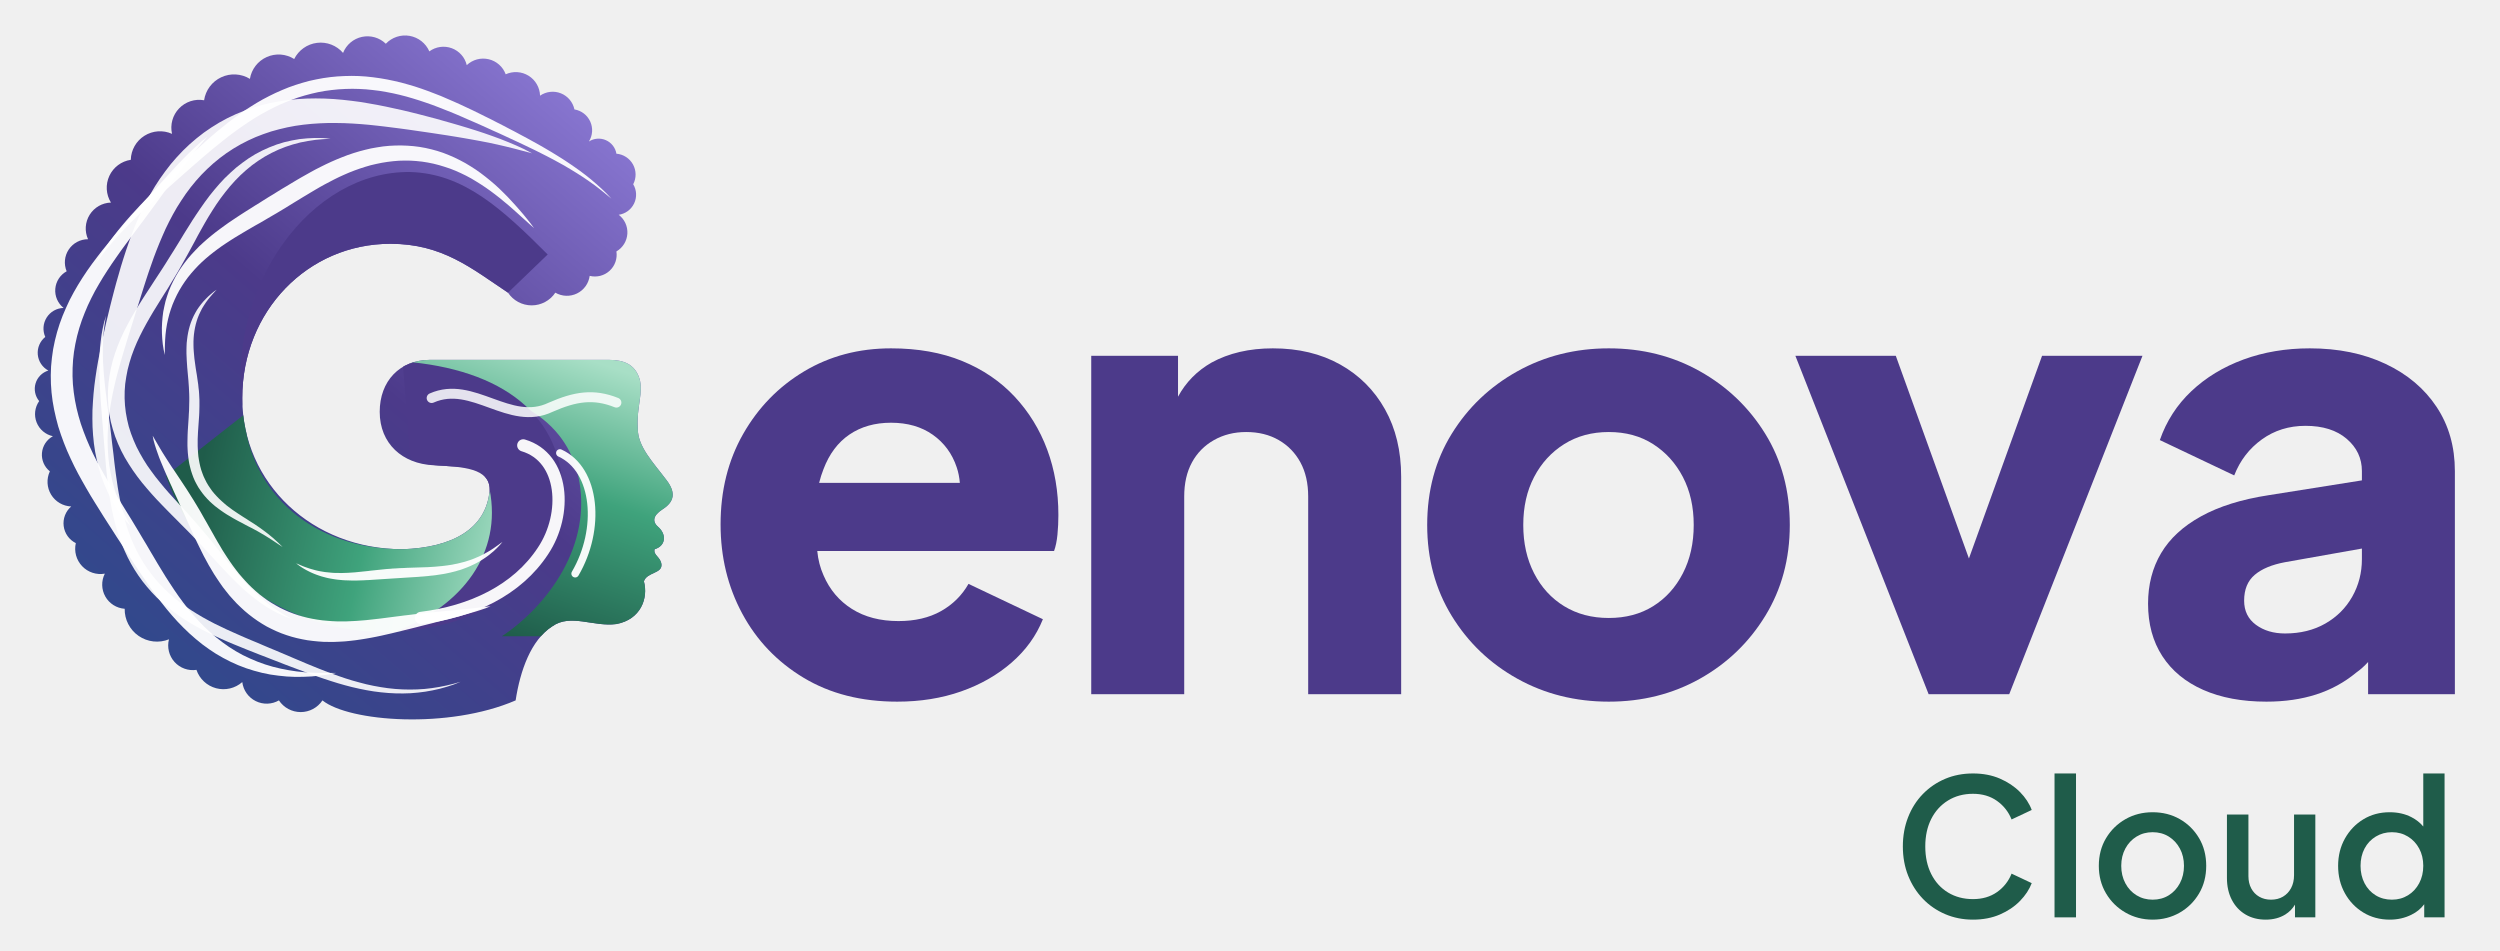
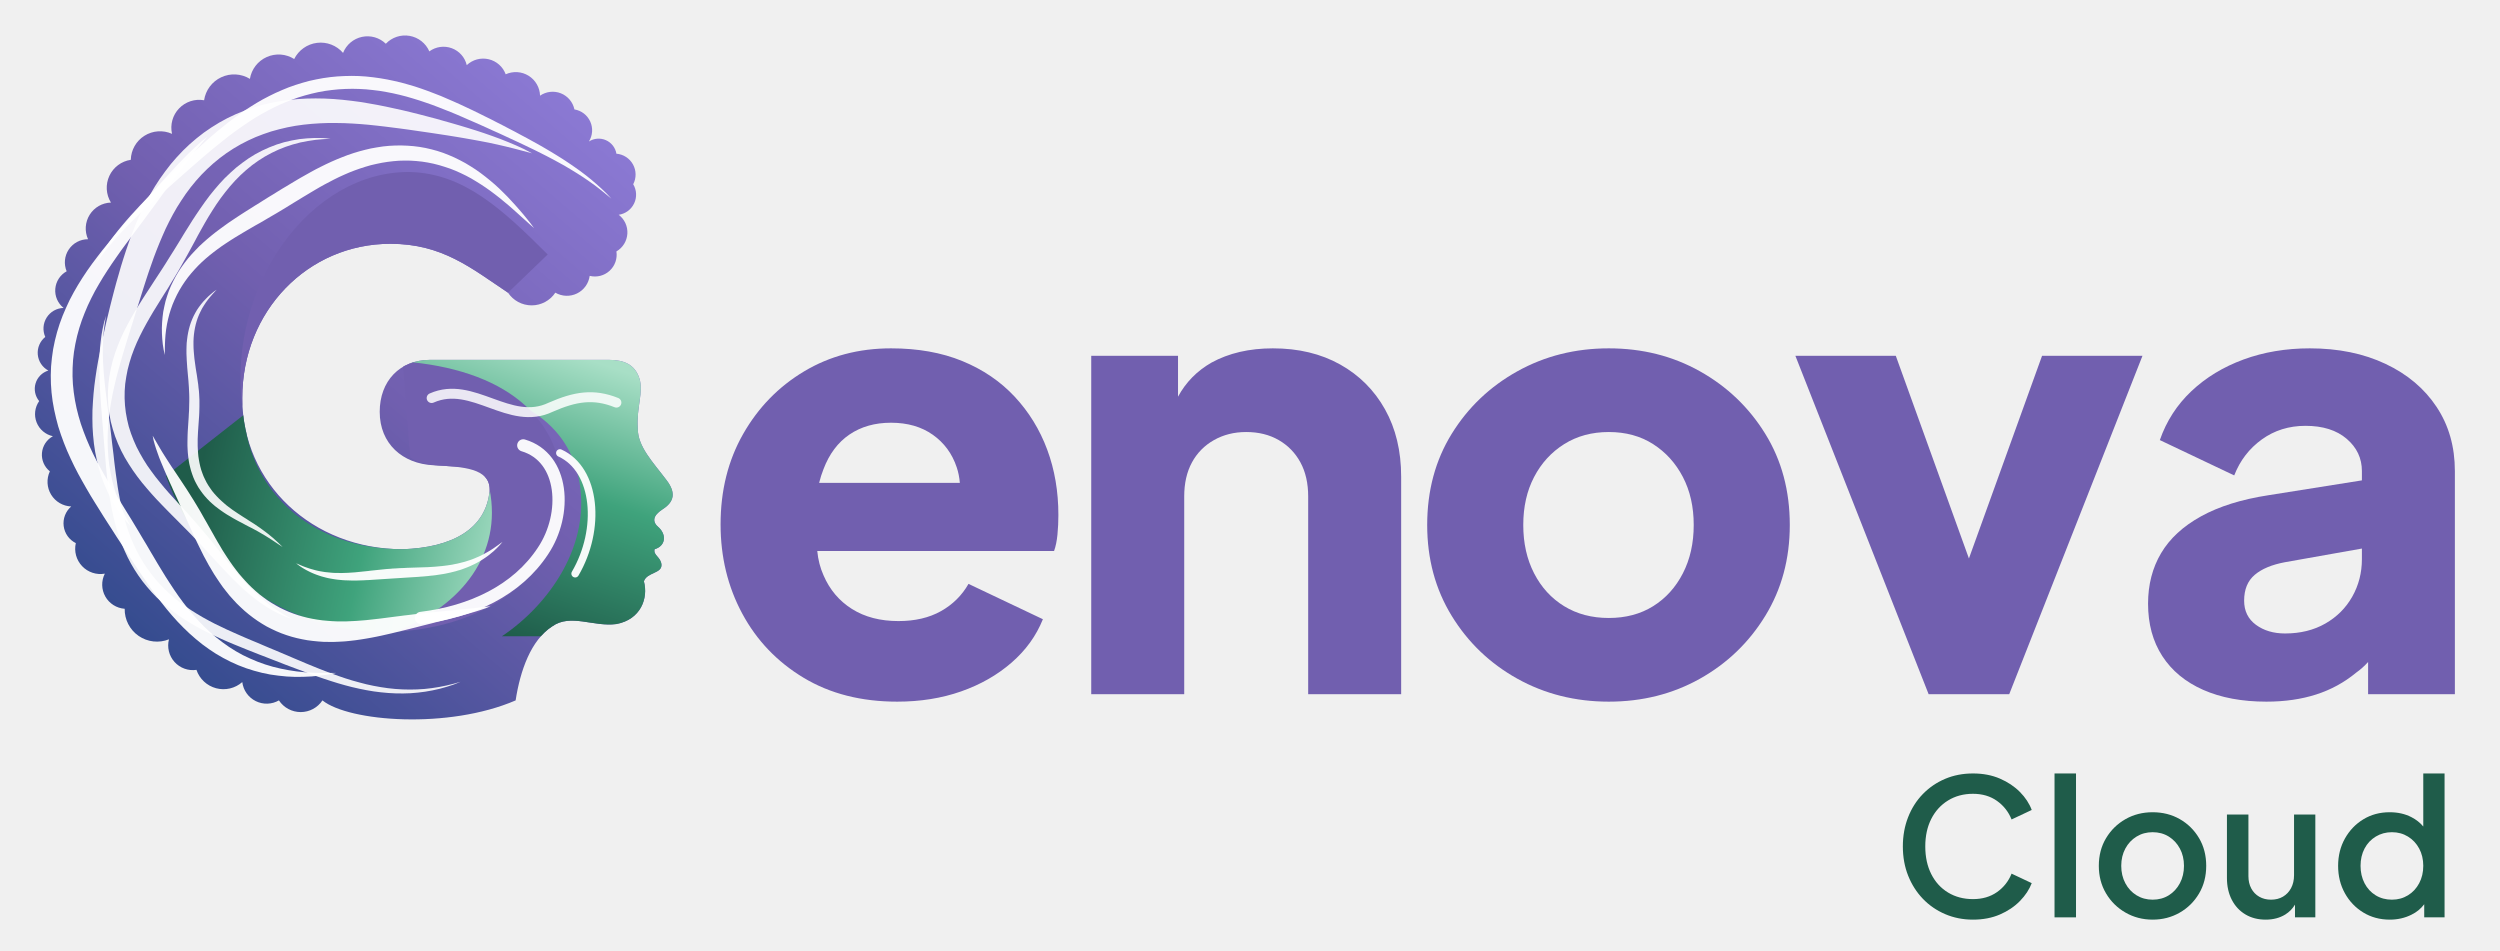
<svg xmlns="http://www.w3.org/2000/svg" width="605" height="230" viewBox="0 0 605 230">
  <g transform="translate(8 8) scale(0.18478) translate(-26 -150)">
    <defs>
      <linearGradient id="hb" gradientUnits="userSpaceOnUse" x1="130" y1="970" x2="780" y2="210">
        <stop offset="0" stop-color="#2F4A8C" />
-         <stop offset="0.5" stop-color="#4C3A8A" />
+         <stop offset="0.5" stop-color="#715FAF" />
        <stop offset="1" stop-color="#8E7CD8" />
      </linearGradient>
      <linearGradient id="hd" gradientUnits="userSpaceOnUse" x1="320" y1="420" x2="680" y2="760">
-         <stop offset="0" stop-color="#4C3A8A" />
-         <stop offset="1" stop-color="#4C3A8A" />
+         <stop offset="0" stop-color="#715FAF" />
+         <stop offset="1" stop-color="#715FAF" />
      </linearGradient>
      <linearGradient id="hl" gradientUnits="userSpaceOnUse" x1="230" y1="790" x2="640" y2="880">
        <stop offset="0" stop-color="#1F5C4A" />
        <stop offset="0.55" stop-color="#3FA37C" />
        <stop offset="1" stop-color="#A8DFC6" />
      </linearGradient>
      <linearGradient id="hf" gradientUnits="userSpaceOnUse" x1="820" y1="600" x2="700" y2="960">
        <stop offset="0" stop-color="#A8DFC6" />
        <stop offset="0.45" stop-color="#3FA37C" />
        <stop offset="1" stop-color="#1F5C4A" />
      </linearGradient>
      <clipPath id="hc">
        <path d="M648 490A37.2 37.2 0 0 0 710 490A30.1 30.1 0 0 0 755 468A28.5 28.5 0 0 0 790 436A28.9 28.9 0 0 0 793 388A26.6 26.6 0 0 0 812 348A27.4 27.4 0 0 0 790 308A23.6 23.6 0 0 0 754 292A27.7 27.7 0 0 0 735 250A29.1 29.1 0 0 0 690 232A31.8 31.8 0 0 0 645 204A31.4 31.4 0 0 0 594 192A31.3 31.3 0 0 0 545 174A34.7 34.7 0 0 0 488 164A34.4 34.4 0 0 0 432 176A38.7 38.7 0 0 0 368 184A38.1 38.1 0 0 0 310 210A39.7 39.7 0 0 0 250 238A36.5 36.5 0 0 0 208 282A38.3 38.3 0 0 0 154 316A37.0 37.0 0 0 0 128 372A34.0 34.0 0 0 0 98 420A30.3 30.3 0 0 0 70 462A28.9 28.9 0 0 0 66 510A27.0 27.0 0 0 0 42 548A26.5 26.5 0 0 0 46 592A25.1 25.1 0 0 0 34 632A29.6 29.6 0 0 0 52 678A27.7 27.7 0 0 0 48 724A32.3 32.3 0 0 0 76 770A29.0 29.0 0 0 0 82 818A33.1 33.1 0 0 0 120 858A31.7 31.7 0 0 0 146 904A42.3 42.3 0 0 0 204 944A32.3 32.3 0 0 0 240 984A37.3 37.3 0 0 0 300 1000A32.2 32.2 0 0 0 348 1024A34.2 34.2 0 0 0 405 1024C440 1052 570 1062 658 1024C664 985 678 945 706 927C730 910 760 928 790 924C822 918 832 890 826 868C830 856 850 858 849 846C848 836 838 834 840 826C854 822 856 808 846 798C836 790 838 782 850 774C866 764 868 752 856 736C838 712 818 692 818 668C816 640 826 620 820 602C814 584 800 578 780 578H546C506 578 480 606 480 646C480 688 510 714 550 716C590 718 624 720 624 748C620 800 574 824 510 826C392 826 300 740 300 628C300 514 386 426 494 426C562 426 600 458 648 490Z" />
      </clipPath>
    </defs>
    <path d="M648 490A37.2 37.2 0 0 0 710 490A30.1 30.1 0 0 0 755 468A28.5 28.5 0 0 0 790 436A28.9 28.9 0 0 0 793 388A26.6 26.6 0 0 0 812 348A27.4 27.4 0 0 0 790 308A23.6 23.6 0 0 0 754 292A27.7 27.7 0 0 0 735 250A29.1 29.1 0 0 0 690 232A31.8 31.8 0 0 0 645 204A31.4 31.4 0 0 0 594 192A31.3 31.3 0 0 0 545 174A34.7 34.7 0 0 0 488 164A34.4 34.4 0 0 0 432 176A38.7 38.7 0 0 0 368 184A38.1 38.1 0 0 0 310 210A39.7 39.7 0 0 0 250 238A36.5 36.5 0 0 0 208 282A38.3 38.3 0 0 0 154 316A37.0 37.0 0 0 0 128 372A34.0 34.0 0 0 0 98 420A30.3 30.3 0 0 0 70 462A28.9 28.9 0 0 0 66 510A27.0 27.0 0 0 0 42 548A26.5 26.5 0 0 0 46 592A25.1 25.1 0 0 0 34 632A29.6 29.6 0 0 0 52 678A27.7 27.7 0 0 0 48 724A32.3 32.3 0 0 0 76 770A29.0 29.0 0 0 0 82 818A33.1 33.1 0 0 0 120 858A31.7 31.7 0 0 0 146 904A42.3 42.3 0 0 0 204 944A32.3 32.3 0 0 0 240 984A37.3 37.3 0 0 0 300 1000A32.2 32.2 0 0 0 348 1024A34.2 34.2 0 0 0 405 1024C440 1052 570 1062 658 1024C664 985 678 945 706 927C730 910 760 928 790 924C822 918 832 890 826 868C830 856 850 858 849 846C848 836 838 834 840 826C854 822 856 808 846 798C836 790 838 782 850 774C866 764 868 752 856 736C838 712 818 692 818 668C816 640 826 620 820 602C814 584 800 578 780 578H546C506 578 480 606 480 646C480 688 510 714 550 716C590 718 624 720 624 748C620 800 574 824 510 826C392 826 300 740 300 628C300 514 386 426 494 426C562 426 600 458 648 490Z" fill="url(#hb)" />
    <g clip-path="url(#hc)">
      <path d="M520 570H900V940H640C700 900 760 820 740 730C724 660 660 610 520 610Z" fill="url(#hf)" />
      <path d="M300 640C280 480 390 330 520 332C590 334 640 380 700 440L648 490C600 458 562 426 494 426C386 426 300 514 300 628Z" fill="url(#hd)" />
      <path d="M200 730C250 870 380 940 500 934C610 926 650 850 628 730C622 790 580 824 510 826C392 826 310 752 302 650Z" fill="url(#hl)" />
      <path d="M510 580C640 590 722 650 720 760C716 858 622 928 500 934C590 900 640 830 624 748C618 700 560 730 520 706Z" fill="url(#hd)" />
      <path d="M423.1 988.0L412.5 990.1L401.8 991.5L391.0 992.6L380.1 993.1L369.2 993.2L358.3 992.7L347.4 991.6L336.6 990.1L325.9 987.9L315.3 985.1L304.9 981.8L294.7 977.9L284.7 973.4L275.0 968.4L265.5 962.9L256.4 956.9L247.6 950.5L239.1 943.6L230.9 936.4L223.0 928.8L215.4 921.0L208.2 913.0L201.2 904.7L194.5 896.3L188.0 887.8L181.7 879.2L175.6 870.5L169.6 861.8L163.7 853.1L158.0 844.4L152.2 835.6L146.6 826.9L140.9 818.1L135.2 809.4L129.6 800.6L123.9 791.8L118.2 782.9L112.6 773.9L106.9 764.8L101.3 755.7L95.8 746.3L90.4 736.8L85.1 727.2L80.0 717.3L75.2 707.3L70.6 697.1L66.4 686.7L62.5 676.0L59.0 665.3L56.1 654.3L53.6 643.2L51.6 632.0L50.2 620.7L49.4 609.4L49.2 598.0L49.6 586.6L50.7 575.3L52.3 564.0L54.6 552.8L57.4 541.8L60.8 530.9L64.7 520.3L69.2 509.8L74.0 499.5L79.3 489.5L84.9 479.8L90.9 470.2L97.1 460.9L103.5 451.9L110.2 443.0L116.9 434.3L123.8 425.9L130.7 417.5L137.7 409.3L144.7 401.3L151.7 393.3L158.6 385.3L165.6 377.4L172.6 369.6L179.6 361.7L186.6 353.9L193.6 346.0L200.7 338.2L207.9 330.4L215.1 322.6L222.5 314.9L230.1 307.3L237.9 299.8L245.9 292.5L254.3 285.6L254.3 285.6L247.0 294.2L239.9 302.7L233.1 311.2L226.4 319.8L219.9 328.3L213.5 336.8L207.3 345.3L201.1 353.7L195.0 362.0L189.0 370.3L183.0 378.5L177.0 386.6L171.0 394.8L164.9 402.9L158.9 411.0L152.9 419.1L146.8 427.3L140.8 435.5L134.9 443.9L129.0 452.4L123.3 461.0L117.7 469.8L112.3 478.8L107.1 487.9L102.3 497.2L97.7 506.8L93.6 516.5L89.8 526.4L86.5 536.5L83.7 546.7L81.4 557.1L79.6 567.6L78.4 578.1L77.8 588.7L77.7 599.4L78.2 610.0L79.3 620.5L80.9 631.0L83.0 641.4L85.6 651.7L88.6 661.8L92.1 671.7L95.9 681.5L100.0 691.1L104.4 700.6L109.0 709.8L113.9 718.9L118.8 727.7L123.9 736.5L129.0 745.1L134.1 753.6L139.3 762.0L144.4 770.3L149.5 778.6L154.6 786.8L159.6 795.1L164.6 803.4L169.5 811.7L174.5 820.0L179.4 828.4L184.4 836.8L189.4 845.3L194.6 853.8L199.8 862.3L205.3 870.8L210.9 879.3L216.7 887.7L222.8 896.0L229.2 904.2L235.8 912.1L242.8 919.9L250.1 927.4L257.8 934.6L265.8 941.5L274.1 947.9L282.7 954.0L291.6 959.6L300.8 964.7L310.3 969.2L320.0 973.3L330.0 976.9L340.0 979.9L350.3 982.4L360.6 984.4L371.0 986.0L381.5 987.1L391.9 987.7L402.4 988.0L412.8 988.0L423.1 988.0Z" fill="#FFFFFF" opacity="0.95" />
      <path d="M153.8 795.9L146.5 787.7L139.9 779.0L133.8 769.9L128.4 760.4L123.5 750.6L119.1 740.5L115.3 730.3L112.1 719.8L109.5 709.2L107.3 698.4L105.7 687.6L104.6 676.7L103.9 665.8L103.7 655.0L103.8 644.1L104.4 633.3L105.2 622.5L106.3 611.8L107.7 601.2L109.3 590.6L111.1 580.1L113.1 569.7L115.2 559.3L117.4 548.9L119.7 538.6L122.0 528.3L124.5 518.0L127.0 507.7L129.6 497.4L132.3 487.0L135.1 476.6L138.1 466.2L141.1 455.7L144.4 445.1L147.8 434.6L151.5 423.9L155.4 413.3L159.5 402.7L164.0 392.1L168.9 381.6L174.1 371.1L179.7 360.8L185.7 350.7L192.2 340.7L199.1 331.1L206.4 321.6L214.2 312.6L222.4 303.9L231.1 295.6L240.2 287.8L249.7 280.4L259.6 273.6L269.8 267.3L280.4 261.5L291.2 256.4L302.4 251.8L313.7 247.8L325.2 244.4L336.9 241.6L348.6 239.4L360.5 237.7L372.4 236.5L384.2 235.8L396.1 235.6L407.9 235.8L419.6 236.4L431.3 237.4L442.9 238.7L454.3 240.2L465.6 242.1L476.9 244.1L488.0 246.3L499.0 248.7L509.9 251.1L520.8 253.7L531.6 256.4L542.3 259.2L553.0 262.0L563.6 265.0L574.2 268.0L584.9 271.1L595.5 274.3L606.1 277.6L616.7 281.1L627.3 284.8L637.9 288.7L648.5 292.9L658.9 297.3L669.3 302.1L679.4 307.5L679.4 307.5L667.8 304.4L656.5 301.4L645.2 298.6L634.0 296.0L622.9 293.6L612.0 291.5L601.1 289.5L590.3 287.6L579.6 285.8L569.1 284.1L558.6 282.5L548.1 280.9L537.8 279.4L527.4 277.9L517.1 276.4L506.8 275.0L496.5 273.7L486.2 272.4L475.8 271.2L465.4 270.1L454.9 269.2L444.4 268.5L433.8 268.0L423.1 267.8L412.4 267.8L401.7 268.2L391.0 268.9L380.2 270.0L369.5 271.5L358.9 273.5L348.3 276.0L337.8 278.9L327.5 282.4L317.4 286.3L307.5 290.8L297.8 295.8L288.4 301.3L279.4 307.2L270.6 313.7L262.2 320.6L254.2 327.9L246.6 335.5L239.3 343.6L232.5 351.9L226.1 360.5L220.1 369.4L214.4 378.4L209.1 387.7L204.2 397.0L199.6 406.4L195.4 415.9L191.4 425.3L187.6 434.8L184.0 444.3L180.7 453.7L177.4 463.1L174.3 472.5L171.3 481.8L168.4 491.0L165.5 500.2L162.6 509.4L159.7 518.5L156.9 527.6L154.0 536.8L151.1 545.9L148.3 555.1L145.5 564.4L142.7 573.8L140.0 583.2L137.3 592.8L134.8 602.4L132.5 612.2L130.3 622.2L128.4 632.2L126.7 642.4L125.4 652.7L124.4 663.1L123.8 673.6L123.6 684.1L123.9 694.7L124.6 705.3L125.8 715.8L127.6 726.3L129.8 736.7L132.6 747.0L135.9 757.1L139.8 767.1L144.1 776.9L148.9 786.5L153.8 795.9Z" fill="#FFFFFF" opacity="0.9" />
      <path d="M107.5 452.7L111.8 444.9L116.4 437.3L121.3 430.0L126.5 422.7L131.8 415.6L137.2 408.7L142.8 401.9L148.5 395.2L154.3 388.6L160.2 382.2L166.1 375.8L172.1 369.5L178.1 363.3L184.1 357.1L190.2 350.9L196.3 344.8L202.5 338.7L208.7 332.7L214.9 326.6L221.2 320.6L227.5 314.6L233.8 308.5L240.3 302.5L246.8 296.6L253.4 290.6L260.2 284.7L267.0 278.9L274.0 273.2L281.1 267.5L288.4 262.0L295.8 256.6L303.3 251.3L311.1 246.3L319.0 241.4L327.0 236.8L335.2 232.5L343.6 228.4L352.2 224.6L360.8 221.1L369.6 218.0L378.6 215.2L387.6 212.7L396.8 210.7L406.0 209.0L415.3 207.7L424.6 206.8L433.9 206.3L443.3 206.1L452.7 206.3L462.0 206.9L471.3 207.9L480.6 209.2L489.8 210.8L498.9 212.7L507.9 214.8L516.9 217.3L525.8 219.9L534.5 222.8L543.2 225.9L551.8 229.2L560.3 232.5L568.6 236.1L576.9 239.7L585.2 243.4L593.3 247.2L601.4 251.0L609.4 254.9L617.4 258.9L625.4 262.8L633.3 266.9L641.2 270.9L649.0 275.0L656.9 279.1L664.7 283.3L672.6 287.5L680.4 291.8L688.2 296.1L696.0 300.6L703.8 305.2L711.5 309.9L719.2 314.7L726.8 319.7L734.4 324.9L741.9 330.2L749.2 335.7L756.5 341.5L763.5 347.5L770.4 353.7L777.1 360.1L783.4 366.9L783.4 366.9L776.2 360.9L768.9 355.0L761.5 349.3L753.9 343.9L746.3 338.7L738.5 333.7L730.7 328.9L722.8 324.2L714.9 319.8L707.0 315.5L699.0 311.3L691.1 307.3L683.1 303.3L675.2 299.5L667.3 295.7L659.4 292.0L651.6 288.4L643.7 284.7L635.9 281.1L628.0 277.6L620.2 274.0L612.4 270.5L604.5 267.0L596.6 263.6L588.7 260.1L580.8 256.7L572.8 253.4L564.7 250.2L556.6 247.0L548.4 243.9L540.1 241.0L531.7 238.2L523.3 235.6L514.7 233.1L506.1 230.9L497.4 228.9L488.6 227.2L479.8 225.7L470.9 224.6L462.0 223.7L453.0 223.2L444.1 223.0L435.1 223.2L426.1 223.7L417.2 224.6L408.3 225.8L399.4 227.4L390.7 229.4L382.0 231.7L373.4 234.3L365.0 237.3L356.6 240.6L348.4 244.1L340.3 248.0L332.4 252.1L324.6 256.4L317.0 260.9L309.5 265.7L302.2 270.6L295.0 275.6L287.9 280.8L281.0 286.0L274.2 291.4L267.5 296.8L260.8 302.2L254.3 307.7L247.8 313.2L241.4 318.8L235.0 324.3L228.7 329.9L222.4 335.4L216.1 341.0L209.8 346.6L203.5 352.2L197.2 357.8L190.9 363.4L184.6 369.1L178.3 374.9L172.1 380.7L165.8 386.6L159.6 392.6L153.4 398.7L147.3 404.9L141.3 411.3L135.3 417.8L129.5 424.5L123.8 431.3L118.2 438.3L112.8 445.4L107.5 452.7Z" fill="#FFFFFF" opacity="0.95" />
      <path d="M364.8 917.2L355.9 914.0L347.4 910.2L339.0 905.8L331.0 901.0L323.2 895.7L315.7 890.1L308.4 884.2L301.4 878.1L294.7 871.8L288.1 865.3L281.7 858.8L275.5 852.2L269.3 845.6L263.3 839.1L257.2 832.5L251.2 826.0L245.2 819.5L239.1 813.1L233.0 806.7L226.7 800.3L220.4 794.0L214.0 787.5L207.5 781.0L201.0 774.4L194.5 767.7L187.9 760.8L181.4 753.7L175.0 746.3L168.7 738.8L162.6 730.9L156.8 722.8L151.3 714.4L146.1 705.8L141.4 696.9L137.2 687.7L133.5 678.3L130.4 668.7L127.8 658.9L125.9 649.0L124.7 639.0L124.1 628.9L124.1 618.8L124.8 608.7L126.1 598.7L128.0 588.8L130.4 579.0L133.4 569.3L136.8 559.9L140.6 550.6L144.8 541.5L149.3 532.7L154.0 524.0L158.9 515.5L163.9 507.2L169.0 499.0L174.2 490.9L179.4 483.0L184.5 475.1L189.6 467.3L194.7 459.5L199.7 451.7L204.6 443.8L209.6 435.9L214.5 428.0L219.4 420.0L224.3 411.9L229.4 403.8L234.5 395.6L239.9 387.4L245.4 379.3L251.1 371.2L257.1 363.1L263.4 355.3L270.0 347.6L276.9 340.2L284.3 333.1L291.9 326.3L300.0 320.0L308.3 314.1L317.0 308.7L326.1 303.9L335.4 299.7L345.0 296.0L354.7 293.0L364.7 290.7L374.8 288.9L385.0 287.9L395.2 287.4L405.4 287.5L415.7 288.4L415.7 288.4L405.7 289.0L395.7 289.9L385.8 291.4L376.0 293.3L366.2 295.9L356.7 299.0L347.4 302.7L338.3 307.0L329.5 311.8L321.0 317.2L312.9 323.0L305.1 329.4L297.7 336.1L290.6 343.3L284.0 350.7L277.7 358.4L271.7 366.3L266.1 374.3L260.8 382.5L255.7 390.7L250.9 398.9L246.3 407.1L241.8 415.2L237.5 423.3L233.2 431.2L228.9 439.1L224.6 446.8L220.3 454.4L216.0 462.0L211.5 469.5L207.0 476.9L202.5 484.4L197.8 491.8L193.1 499.3L188.4 506.9L183.7 514.5L179.1 522.3L174.6 530.2L170.2 538.3L166.0 546.6L162.0 555.1L158.4 563.7L155.1 572.6L152.3 581.6L149.9 590.7L148.1 600.0L146.7 609.3L146.0 618.7L145.9 628.2L146.4 637.6L147.5 647.0L149.2 656.3L151.4 665.5L154.3 674.5L157.7 683.3L161.5 691.9L165.9 700.3L170.6 708.5L175.6 716.4L181.0 724.0L186.5 731.4L192.3 738.6L198.1 745.6L204.0 752.4L210.0 759.0L215.9 765.5L221.8 771.9L227.6 778.2L233.3 784.6L238.9 790.9L244.5 797.2L249.9 803.7L255.3 810.1L260.7 816.7L266.0 823.4L271.3 830.1L276.7 837.0L282.1 843.8L287.7 850.8L293.5 857.7L299.4 864.6L305.6 871.4L312.0 878.1L318.7 884.6L325.6 890.9L332.9 896.8L340.5 902.5L348.3 907.7L356.4 912.6L364.8 917.2Z" fill="#FFFFFF" opacity="0.9" />
      <path d="M198.6 571.6L197.0 564.6L195.9 557.6L195.2 550.5L194.8 543.4L194.7 536.3L195.0 529.2L195.6 522.1L196.5 515.0L197.9 508.1L199.5 501.1L201.6 494.3L203.9 487.6L206.6 481.1L209.7 474.7L213.0 468.4L216.6 462.3L220.5 456.4L224.7 450.6L229.1 445.0L233.7 439.7L238.6 434.5L243.5 429.4L248.7 424.6L254.0 419.9L259.4 415.4L264.9 411.0L270.5 406.8L276.1 402.7L281.8 398.6L287.6 394.7L293.3 390.9L299.1 387.1L304.9 383.4L310.8 379.7L316.6 376.0L322.5 372.4L328.3 368.7L334.2 365.0L340.2 361.4L346.1 357.7L352.1 354.0L358.2 350.4L364.3 346.7L370.5 343.0L376.8 339.3L383.2 335.7L389.6 332.1L396.2 328.5L402.9 325.1L409.8 321.7L416.7 318.5L423.8 315.4L431.0 312.5L438.3 309.7L445.7 307.2L453.3 304.9L460.9 302.9L468.6 301.1L476.5 299.7L484.3 298.5L492.3 297.7L500.2 297.3L508.2 297.2L516.2 297.5L524.2 298.1L532.1 299.1L540.0 300.5L547.8 302.3L555.5 304.4L563.1 306.9L570.5 309.8L577.9 313.0L585.0 316.5L592.1 320.3L598.9 324.4L605.6 328.7L612.1 333.3L618.4 338.1L624.6 343.1L630.6 348.2L636.4 353.5L642.0 359.0L647.5 364.5L652.8 370.2L658.0 375.9L663.1 381.7L668.1 387.5L672.9 393.4L677.6 399.3L682.1 405.4L682.1 405.4L676.5 400.5L671.0 395.5L665.4 390.5L659.9 385.5L654.3 380.5L648.7 375.6L642.9 370.8L637.1 366.0L631.2 361.4L625.2 356.9L619.0 352.5L612.7 348.3L606.3 344.3L599.8 340.4L593.1 336.8L586.3 333.5L579.4 330.4L572.3 327.6L565.1 325.2L557.9 323.0L550.5 321.1L543.1 319.6L535.6 318.4L528.0 317.6L520.5 317.1L512.9 317.0L505.3 317.2L497.8 317.8L490.3 318.7L482.8 319.9L475.5 321.4L468.2 323.1L461.0 325.2L453.9 327.5L446.9 330.0L440.0 332.7L433.3 335.6L426.7 338.6L420.2 341.8L413.9 345.1L407.6 348.4L401.5 351.8L395.5 355.3L389.6 358.8L383.8 362.3L378.1 365.7L372.4 369.2L366.8 372.6L361.3 376.0L355.8 379.4L350.3 382.7L344.8 386.0L339.3 389.2L333.8 392.4L328.4 395.6L322.9 398.8L317.3 401.9L311.8 405.1L306.3 408.3L300.7 411.6L295.2 414.9L289.6 418.3L284.1 421.8L278.6 425.4L273.1 429.1L267.7 433.0L262.4 437.0L257.1 441.2L252.0 445.5L247.0 450.0L242.2 454.7L237.5 459.7L233.1 464.7L228.8 470.0L224.8 475.5L221.1 481.1L217.6 486.9L214.4 492.9L211.5 499.0L208.8 505.3L206.5 511.7L204.5 518.1L202.8 524.7L201.4 531.3L200.3 538.0L199.5 544.7L199.0 551.5L198.7 558.2L198.6 564.9L198.6 571.6Z" fill="#FFFFFF" opacity="0.95" />
      <path d="M625.2 900.7L618.8 903.3L612.3 905.5L605.7 907.6L599.2 909.5L592.6 911.4L586.1 913.2L579.6 914.9L573.1 916.6L566.6 918.3L560.1 920.0L553.7 921.6L547.2 923.3L540.8 924.9L534.4 926.5L527.9 928.2L521.5 929.8L515.0 931.4L508.5 933.0L502.0 934.6L495.4 936.2L488.8 937.7L482.2 939.2L475.5 940.6L468.8 941.9L462.0 943.1L455.2 944.2L448.3 945.2L441.4 946.0L434.4 946.7L427.4 947.1L420.4 947.4L413.4 947.4L406.3 947.3L399.3 946.8L392.3 946.1L385.3 945.2L378.3 943.9L371.4 942.4L364.6 940.6L357.9 938.5L351.2 936.1L344.7 933.4L338.3 930.4L332.0 927.2L325.9 923.6L320.0 919.8L314.2 915.7L308.6 911.4L303.2 906.9L298.0 902.1L292.9 897.2L288.1 892.0L283.4 886.8L279.0 881.3L274.7 875.8L270.7 870.1L266.8 864.3L263.0 858.5L259.5 852.6L256.0 846.7L252.8 840.8L249.6 834.9L246.6 828.9L243.7 823.0L240.8 817.1L238.1 811.3L235.4 805.5L232.8 799.7L230.2 794.0L227.6 788.3L225.1 782.6L222.6 777.1L220.1 771.5L217.6 766.0L215.1 760.5L212.6 755.1L210.1 749.7L207.7 744.2L205.2 738.8L202.8 733.4L200.4 728.0L198.0 722.5L195.7 717.0L193.4 711.5L191.2 706.0L189.2 700.4L187.2 694.7L185.4 689.0L183.8 683.2L182.7 677.4L182.7 677.4L185.8 682.8L188.9 688.1L192.0 693.4L195.1 698.6L198.3 703.7L201.5 708.7L204.7 713.7L207.9 718.6L211.2 723.4L214.4 728.2L217.6 733.0L220.8 737.8L223.9 742.5L227.0 747.2L230.0 751.9L233.0 756.7L236.0 761.4L238.9 766.2L241.8 771.0L244.7 775.9L247.5 780.8L250.3 785.8L253.2 790.8L256.0 795.8L258.9 800.9L261.8 806.0L264.7 811.2L267.7 816.4L270.8 821.6L273.9 826.9L277.2 832.1L280.6 837.3L284.1 842.5L287.7 847.6L291.5 852.7L295.4 857.7L299.5 862.5L303.8 867.3L308.2 872.0L312.8 876.5L317.5 880.8L322.4 885.0L327.5 888.9L332.7 892.7L338.1 896.2L343.7 899.5L349.3 902.6L355.1 905.4L361.0 908.0L367.0 910.3L373.1 912.4L379.3 914.2L385.5 915.8L391.8 917.1L398.2 918.2L404.6 919.1L411.0 919.7L417.4 920.2L423.8 920.5L430.2 920.5L436.6 920.5L443.0 920.2L449.3 919.9L455.7 919.4L462.0 918.9L468.3 918.2L474.6 917.5L480.8 916.8L487.0 916.0L493.2 915.2L499.4 914.4L505.7 913.6L511.9 912.8L518.1 912.1L524.3 911.3L530.6 910.6L536.9 909.9L543.3 909.2L549.7 908.5L556.2 907.9L562.7 907.2L569.3 906.6L576.0 906.0L582.8 905.3L589.6 904.6L596.5 903.9L603.6 903.2L610.6 902.3L617.8 901.5L625.2 900.7Z" fill="#FFFFFF" opacity="0.95" />
      <path d="M586.0 999.6L577.0 1003.2L567.8 1006.2L558.5 1008.8L549.0 1010.9L539.5 1012.6L529.9 1013.8L520.3 1014.6L510.6 1014.9L500.9 1014.8L491.3 1014.3L481.6 1013.4L472.1 1012.2L462.6 1010.6L453.2 1008.7L443.9 1006.6L434.7 1004.2L425.6 1001.6L416.6 998.8L407.7 995.9L398.9 992.9L390.2 989.8L381.6 986.6L373.0 983.4L364.5 980.2L356.0 977.0L347.6 973.7L339.3 970.5L330.9 967.2L322.5 964.0L314.2 960.7L305.8 957.4L297.5 954.0L289.1 950.6L280.8 947.1L272.4 943.4L264.1 939.6L255.9 935.7L247.7 931.5L239.6 927.1L231.6 922.5L223.8 917.6L216.1 912.4L208.6 906.9L201.4 901.2L194.4 895.1L187.6 888.8L181.2 882.1L175.1 875.1L169.3 867.9L163.9 860.4L158.8 852.6L154.1 844.6L149.8 836.4L145.9 828.0L142.3 819.5L139.1 810.8L136.2 802.1L133.7 793.2L131.5 784.3L129.5 775.4L127.8 766.5L126.3 757.6L125.0 748.7L123.9 739.9L122.9 731.1L122.0 722.4L121.2 713.7L120.5 705.1L119.8 696.6L119.1 688.1L118.4 679.7L117.8 671.3L117.1 662.9L116.4 654.6L115.8 646.3L115.1 637.9L114.5 629.6L114.0 621.2L113.5 612.9L113.1 604.5L112.9 596.0L112.8 587.6L112.8 579.1L113.2 570.6L113.7 562.1L114.6 553.7L115.7 545.2L117.2 536.9L119.1 528.5L121.5 520.4L121.5 520.4L120.1 528.8L119.0 537.3L118.1 545.7L117.6 554.2L117.4 562.7L117.4 571.2L117.6 579.6L118.1 588.0L118.7 596.4L119.5 604.7L120.3 613.0L121.3 621.2L122.3 629.3L123.3 637.5L124.4 645.6L125.4 653.6L126.5 661.7L127.5 669.8L128.5 677.9L129.4 686.0L130.4 694.2L131.4 702.3L132.3 710.6L133.3 718.9L134.4 727.3L135.6 735.7L136.8 744.1L138.2 752.6L139.8 761.1L141.6 769.7L143.6 778.2L145.9 786.7L148.4 795.2L151.2 803.6L154.4 811.9L157.9 820.0L161.7 828.1L165.9 835.9L170.5 843.6L175.4 851.0L180.6 858.2L186.2 865.2L192.1 871.8L198.3 878.2L204.8 884.3L211.5 890.2L218.5 895.7L225.7 900.9L233.1 905.9L240.6 910.6L248.2 915.1L256.0 919.4L263.8 923.5L271.7 927.3L279.6 931.1L287.6 934.7L295.5 938.2L303.5 941.7L311.5 945.1L319.5 948.4L327.4 951.8L335.4 955.2L343.4 958.5L351.4 961.9L359.5 965.3L367.6 968.8L375.7 972.2L383.9 975.7L392.2 979.1L400.6 982.5L409.1 985.8L417.8 989.1L426.5 992.2L435.3 995.2L444.3 998.0L453.4 1000.5L462.6 1002.9L471.9 1004.9L481.3 1006.6L490.8 1008.0L500.3 1009.0L509.9 1009.6L519.6 1009.8L529.2 1009.6L538.8 1009.0L548.4 1007.9L557.9 1006.4L567.3 1004.5L576.7 1002.2L586.0 999.6Z" fill="#FFFFFF" opacity="0.9" />
      <path d="M352.9 823.2L349.3 820.8L345.7 818.4L342.1 816.0L338.5 813.6L334.9 811.3L331.2 809.0L327.5 806.8L323.8 804.6L320.0 802.4L316.1 800.3L312.2 798.2L308.2 796.2L304.2 794.1L300.2 791.9L296.1 789.8L292.0 787.6L287.9 785.3L283.9 782.9L279.8 780.5L275.8 777.9L271.9 775.2L268.1 772.4L264.3 769.5L260.7 766.4L257.2 763.2L253.9 759.8L250.7 756.2L247.8 752.6L245.0 748.7L242.4 744.8L240.1 740.7L237.9 736.5L236.0 732.1L234.4 727.7L232.9 723.2L231.7 718.6L230.6 714.0L229.8 709.3L229.2 704.6L228.7 699.9L228.4 695.1L228.2 690.4L228.2 685.6L228.3 680.9L228.4 676.2L228.6 671.6L228.9 667.0L229.2 662.4L229.5 657.9L229.8 653.4L230.0 649.0L230.3 644.5L230.4 640.2L230.5 635.8L230.6 631.5L230.6 627.2L230.5 622.8L230.3 618.5L230.1 614.2L229.8 609.9L229.5 605.5L229.1 601.2L228.7 596.8L228.3 592.3L227.9 587.9L227.6 583.4L227.3 578.9L227.1 574.3L226.9 569.7L226.9 565.2L227.0 560.6L227.2 556.0L227.7 551.4L228.3 546.8L229.1 542.3L230.1 537.8L231.3 533.4L232.7 529.1L234.4 524.8L236.3 520.6L238.4 516.6L240.7 512.6L243.3 508.8L246.1 505.1L249.0 501.6L252.2 498.2L255.5 494.9L259.0 491.8L262.6 488.8L266.4 486.1L266.4 486.1L263.4 489.4L260.4 492.7L257.5 496.1L254.7 499.6L252.1 503.2L249.6 507.0L247.3 510.8L245.3 514.8L243.4 518.8L241.7 523.0L240.3 527.2L239.1 531.5L238.1 535.9L237.3 540.3L236.7 544.8L236.3 549.3L236.1 553.8L236.1 558.3L236.2 562.8L236.5 567.3L236.9 571.8L237.3 576.2L237.9 580.6L238.5 585.0L239.1 589.3L239.8 593.6L240.5 597.8L241.1 602.0L241.7 606.2L242.3 610.3L242.7 614.4L243.2 618.5L243.5 622.6L243.7 626.6L243.9 630.7L243.9 634.8L243.9 638.9L243.8 643.0L243.7 647.1L243.5 651.3L243.2 655.5L242.9 659.8L242.6 664.1L242.3 668.5L242.0 672.8L241.8 677.3L241.6 681.7L241.6 686.2L241.6 690.8L241.8 695.3L242.1 699.8L242.5 704.3L243.2 708.8L244.0 713.2L245.0 717.7L246.2 722.0L247.7 726.3L249.3 730.5L251.2 734.5L253.2 738.5L255.5 742.4L258.0 746.1L260.6 749.8L263.5 753.3L266.5 756.6L269.6 759.8L272.9 762.9L276.3 765.9L279.7 768.8L283.3 771.5L286.9 774.2L290.6 776.7L294.3 779.2L298.0 781.6L301.7 784.0L305.4 786.3L309.0 788.7L312.7 791.0L316.3 793.3L319.8 795.7L323.3 798.1L326.7 800.6L330.1 803.1L333.5 805.7L336.8 808.4L340.1 811.1L343.3 814.0L346.5 816.9L349.7 820.0L352.9 823.2Z" fill="#FFFFFF" opacity="0.9" />
      <path d="M640.7 816.4L638.6 819.1L636.3 821.6L634.0 824.0L631.6 826.3L629.2 828.6L626.6 830.7L624.0 832.9L621.4 834.9L618.7 836.8L615.9 838.7L613.1 840.5L610.2 842.2L607.3 843.8L604.3 845.4L601.3 846.8L598.3 848.2L595.2 849.5L592.1 850.7L588.9 851.9L585.8 853.0L582.6 853.9L579.3 854.9L576.1 855.7L572.9 856.5L569.6 857.2L566.4 857.9L563.1 858.5L559.8 859.0L556.5 859.5L553.3 860.0L550.0 860.4L546.7 860.7L543.5 861.1L540.2 861.4L537.0 861.7L533.8 861.9L530.6 862.2L527.4 862.4L524.2 862.6L521.0 862.8L517.9 863.0L514.7 863.2L511.6 863.4L508.5 863.6L505.3 863.8L502.2 864.0L499.1 864.2L496.0 864.4L493.0 864.6L489.9 864.8L486.8 865.0L483.7 865.2L480.7 865.4L477.6 865.6L474.5 865.8L471.4 866.0L468.4 866.2L465.3 866.4L462.2 866.5L459.1 866.7L456.0 866.8L452.9 866.9L449.8 867.0L446.7 867.0L443.6 867.0L440.5 866.9L437.4 866.8L434.3 866.7L431.2 866.5L428.1 866.2L425.0 865.9L421.9 865.5L418.8 865.0L415.8 864.5L412.7 863.9L409.7 863.2L406.7 862.4L403.7 861.6L400.7 860.6L397.8 859.6L394.9 858.5L392.0 857.3L389.1 856.0L386.3 854.6L383.6 853.2L380.8 851.6L378.2 850.0L375.6 848.3L373.0 846.4L370.5 844.4L370.5 844.4L373.3 845.6L376.1 846.8L378.9 848.0L381.7 849.1L384.6 850.1L387.5 851.1L390.4 852.0L393.3 852.8L396.2 853.6L399.2 854.3L402.2 854.9L405.2 855.4L408.2 855.9L411.2 856.2L414.2 856.5L417.2 856.8L420.2 857.0L423.3 857.1L426.3 857.1L429.3 857.2L432.4 857.1L435.4 857.0L438.4 856.9L441.4 856.7L444.4 856.5L447.4 856.3L450.4 856.0L453.3 855.7L456.3 855.4L459.2 855.1L462.2 854.8L465.1 854.5L468.0 854.1L471.0 853.8L473.9 853.5L476.8 853.2L479.7 852.9L482.6 852.6L485.5 852.3L488.4 852.0L491.3 851.8L494.3 851.6L497.2 851.3L500.1 851.2L503.1 851.0L506.0 850.8L509.0 850.7L512.0 850.6L515.0 850.4L518.0 850.3L521.1 850.2L524.1 850.1L527.2 850.0L530.3 849.9L533.4 849.8L536.5 849.7L539.6 849.6L542.8 849.5L546.0 849.3L549.2 849.1L552.4 848.9L555.6 848.6L558.8 848.3L562.1 848.0L565.3 847.6L568.5 847.2L571.8 846.7L575.0 846.2L578.3 845.5L581.5 844.9L584.7 844.1L587.9 843.3L591.1 842.5L594.3 841.5L597.4 840.5L600.6 839.4L603.7 838.2L606.7 836.9L609.8 835.6L612.8 834.2L615.7 832.7L618.6 831.1L621.5 829.5L624.4 827.8L627.2 826.0L629.9 824.2L632.6 822.3L635.3 820.4L638.0 818.4L640.7 816.4Z" fill="#FFFFFF" opacity="0.95" />
      <g fill="none" stroke-linecap="round">
        <path d="M548 628C602 604 650 666 704 640C736 626 760 622 790 634" stroke="#FFFFFF" stroke-width="13" opacity=".85" />
        <path d="M668 690C722 706 726 780 694 828C660 880 600 908 534 916" stroke="#FFFFFF" stroke-width="16" opacity=".95" />
        <path d="M716 700C764 722 770 800 736 858" stroke="#FFFFFF" stroke-width="10" opacity=".95" />
      </g>
    </g>
  </g>
-   <g fill="#4C3A8A">
+   <g fill="#715FAF">
    <path transform="translate(169.43 168) scale(0.15 -0.15)" d="M318 -12Q231 -12 167.0 26.5Q103 65 68.0 130.0Q33 195 33 274Q33 356 69.5 420.0Q106 484 168.0 521.0Q230 558 308 558Q373 558 423.0 537.5Q473 517 507.5 480.0Q542 443 560.0 394.5Q578 346 578 289Q578 273 576.5 257.5Q575 242 571 231H189Q191 210 199 192Q214 157 245.0 137.5Q276 118 320 118Q360 118 388.5 134.0Q417 150 433 178L553 121Q537 81 502.5 51.0Q468 21 421.0 4.5Q374 -12 318 -12ZM192 341H419Q418 354 414 366Q403 399 375.5 418.5Q348 438 308 438Q269 438 241.0 419.0Q213 400 199 363Q195 353 192 341Z" />
    <path transform="translate(255.83 168) scale(0.15 -0.15)" d="M55 0V546H195V480Q214 515 249 535Q291 558 348 558Q410 558 456.5 532.0Q503 506 529.0 459.5Q555 413 555 351V0H405V319Q405 351 392.5 374.0Q380 397 357.5 410.0Q335 423 305 423Q276 423 253.0 410.0Q230 397 217.5 374.0Q205 351 205 319V0Z" />
    <path transform="translate(340.43 168) scale(0.15 -0.15)" d="M326 -12Q245 -12 178.5 25.0Q112 62 72.5 126.5Q33 191 33 273Q33 356 72.5 420.0Q112 484 178.5 521.0Q245 558 326 558Q407 558 473.0 521.0Q539 484 578.5 420.0Q618 356 618 273Q618 191 578.5 126.5Q539 62 473.0 25.0Q407 -12 326 -12ZM326 123Q367 123 397.5 142.0Q428 161 445.5 195.0Q463 229 463 273Q463 317 445.5 350.5Q428 384 397.5 403.5Q367 423 326 423Q285 423 254.0 403.5Q223 384 205.5 350.5Q188 317 188 273Q188 229 205.5 195.0Q223 161 254.0 142.0Q285 123 326 123Z" />
    <path transform="translate(432.83 168) scale(0.15 -0.15)" d="M226 0 11 546H173L291 219L409 546H571L356 0Z" />
    <path transform="translate(514.88 168) scale(0.15 -0.15)" d="M224 -12Q165 -12 122.0 7.0Q79 26 56.0 61.5Q33 97 33 146Q33 192 54.0 227.5Q75 263 118.5 287.0Q162 311 227 321L378 345V360Q378 391 353.5 412.0Q329 433 287 433Q247 433 216.5 411.0Q186 389 172 353L52 410Q68 456 103.0 489.0Q138 522 187.0 540.0Q236 558 294 558Q363 558 416.0 533.0Q469 508 498.5 463.5Q528 419 528 360V0H388V52Q379 42 369 35Q340 11 304.0 -0.5Q268 -12 224 -12ZM378 235 254 213Q222 207 205.0 192.5Q188 178 188 151Q188 126 207.0 112.0Q226 98 254 98Q291 98 319.0 114.0Q347 130 362.5 157.5Q378 185 378 218Z" />
  </g>
  <g fill="#1F5C4A">
    <path transform="translate(457.96 222) scale(0.046 -0.046)" d="M424 -12Q345 -12 277.5 17.0Q210 46 160.5 97.5Q111 149 83.0 219.0Q55 289 55 373Q55 456 82.5 526.5Q110 597 160.0 648.5Q210 700 277.0 728.5Q344 757 424 757Q503 757 565.5 730.0Q628 703 671.0 659.5Q714 616 733 565L627 515Q603 575 550.5 612.5Q498 650 424 650Q350 650 293.0 615.0Q236 580 204.5 518.0Q173 456 173 373Q173 290 204.5 227.5Q236 165 293.0 130.5Q350 96 424 96Q498 96 550.5 133.0Q603 170 627 230L733 180Q714 130 671.0 86.0Q628 42 565.5 15.0Q503 -12 424 -12Z" />
    <path transform="translate(494.16 222) scale(0.046 -0.046)" d="M66 0V757H179V0Z" />
    <path transform="translate(505.89 222) scale(0.046 -0.046)" d="M327 -12Q249 -12 184.5 25.0Q120 62 82.0 126.0Q44 190 44 271Q44 353 82.0 416.5Q120 480 184.0 516.5Q248 553 327 553Q407 553 470.5 516.5Q534 480 571.5 416.5Q609 353 609 271Q609 189 571.0 125.0Q533 61 469.0 24.5Q405 -12 327 -12ZM327 93Q375 93 412.0 116.0Q449 139 470.5 179.5Q492 220 492 271Q492 322 470.5 362.0Q449 402 412.0 425.0Q375 448 327 448Q280 448 242.5 425.0Q205 402 183.5 362.0Q162 322 162 271Q162 220 183.5 179.5Q205 139 242.5 116.0Q280 93 327 93Z" />
    <path transform="translate(536.39 222) scale(0.046 -0.046)" d="M259 -12Q198 -12 152.0 15.5Q106 43 80.5 92.5Q55 142 55 207V541H168V217Q168 180 183.0 152.0Q198 124 225.0 108.5Q252 93 287 93Q323 93 350.0 109.0Q377 125 392.5 154.0Q408 183 408 222V541H520V0H413V67Q394 35 362 15Q318 -12 259 -12Z" />
    <path transform="translate(563.80 222) scale(0.046 -0.046)" d="M316 -12Q238 -12 176.5 25.5Q115 63 79.5 127.0Q44 191 44.0 271.0Q44 351 80.0 415.0Q116 479 177.0 516.0Q238 553 315 553Q380 553 430 527Q467 508 492 478V757H604V0H497V69Q471 34 430 14Q378 -12 316 -12ZM327 93Q374 93 411.5 116.0Q449 139 470.5 179.5Q492 220 492.0 271.0Q492 322 470.5 362.0Q449 402 411.5 425.0Q374 448 327.0 448.0Q280 448 242.0 425.0Q204 402 183.0 362.0Q162 322 162.0 271.0Q162 220 183.0 179.5Q204 139 241.5 116.0Q279 93 327 93Z" />
  </g>
</svg>
